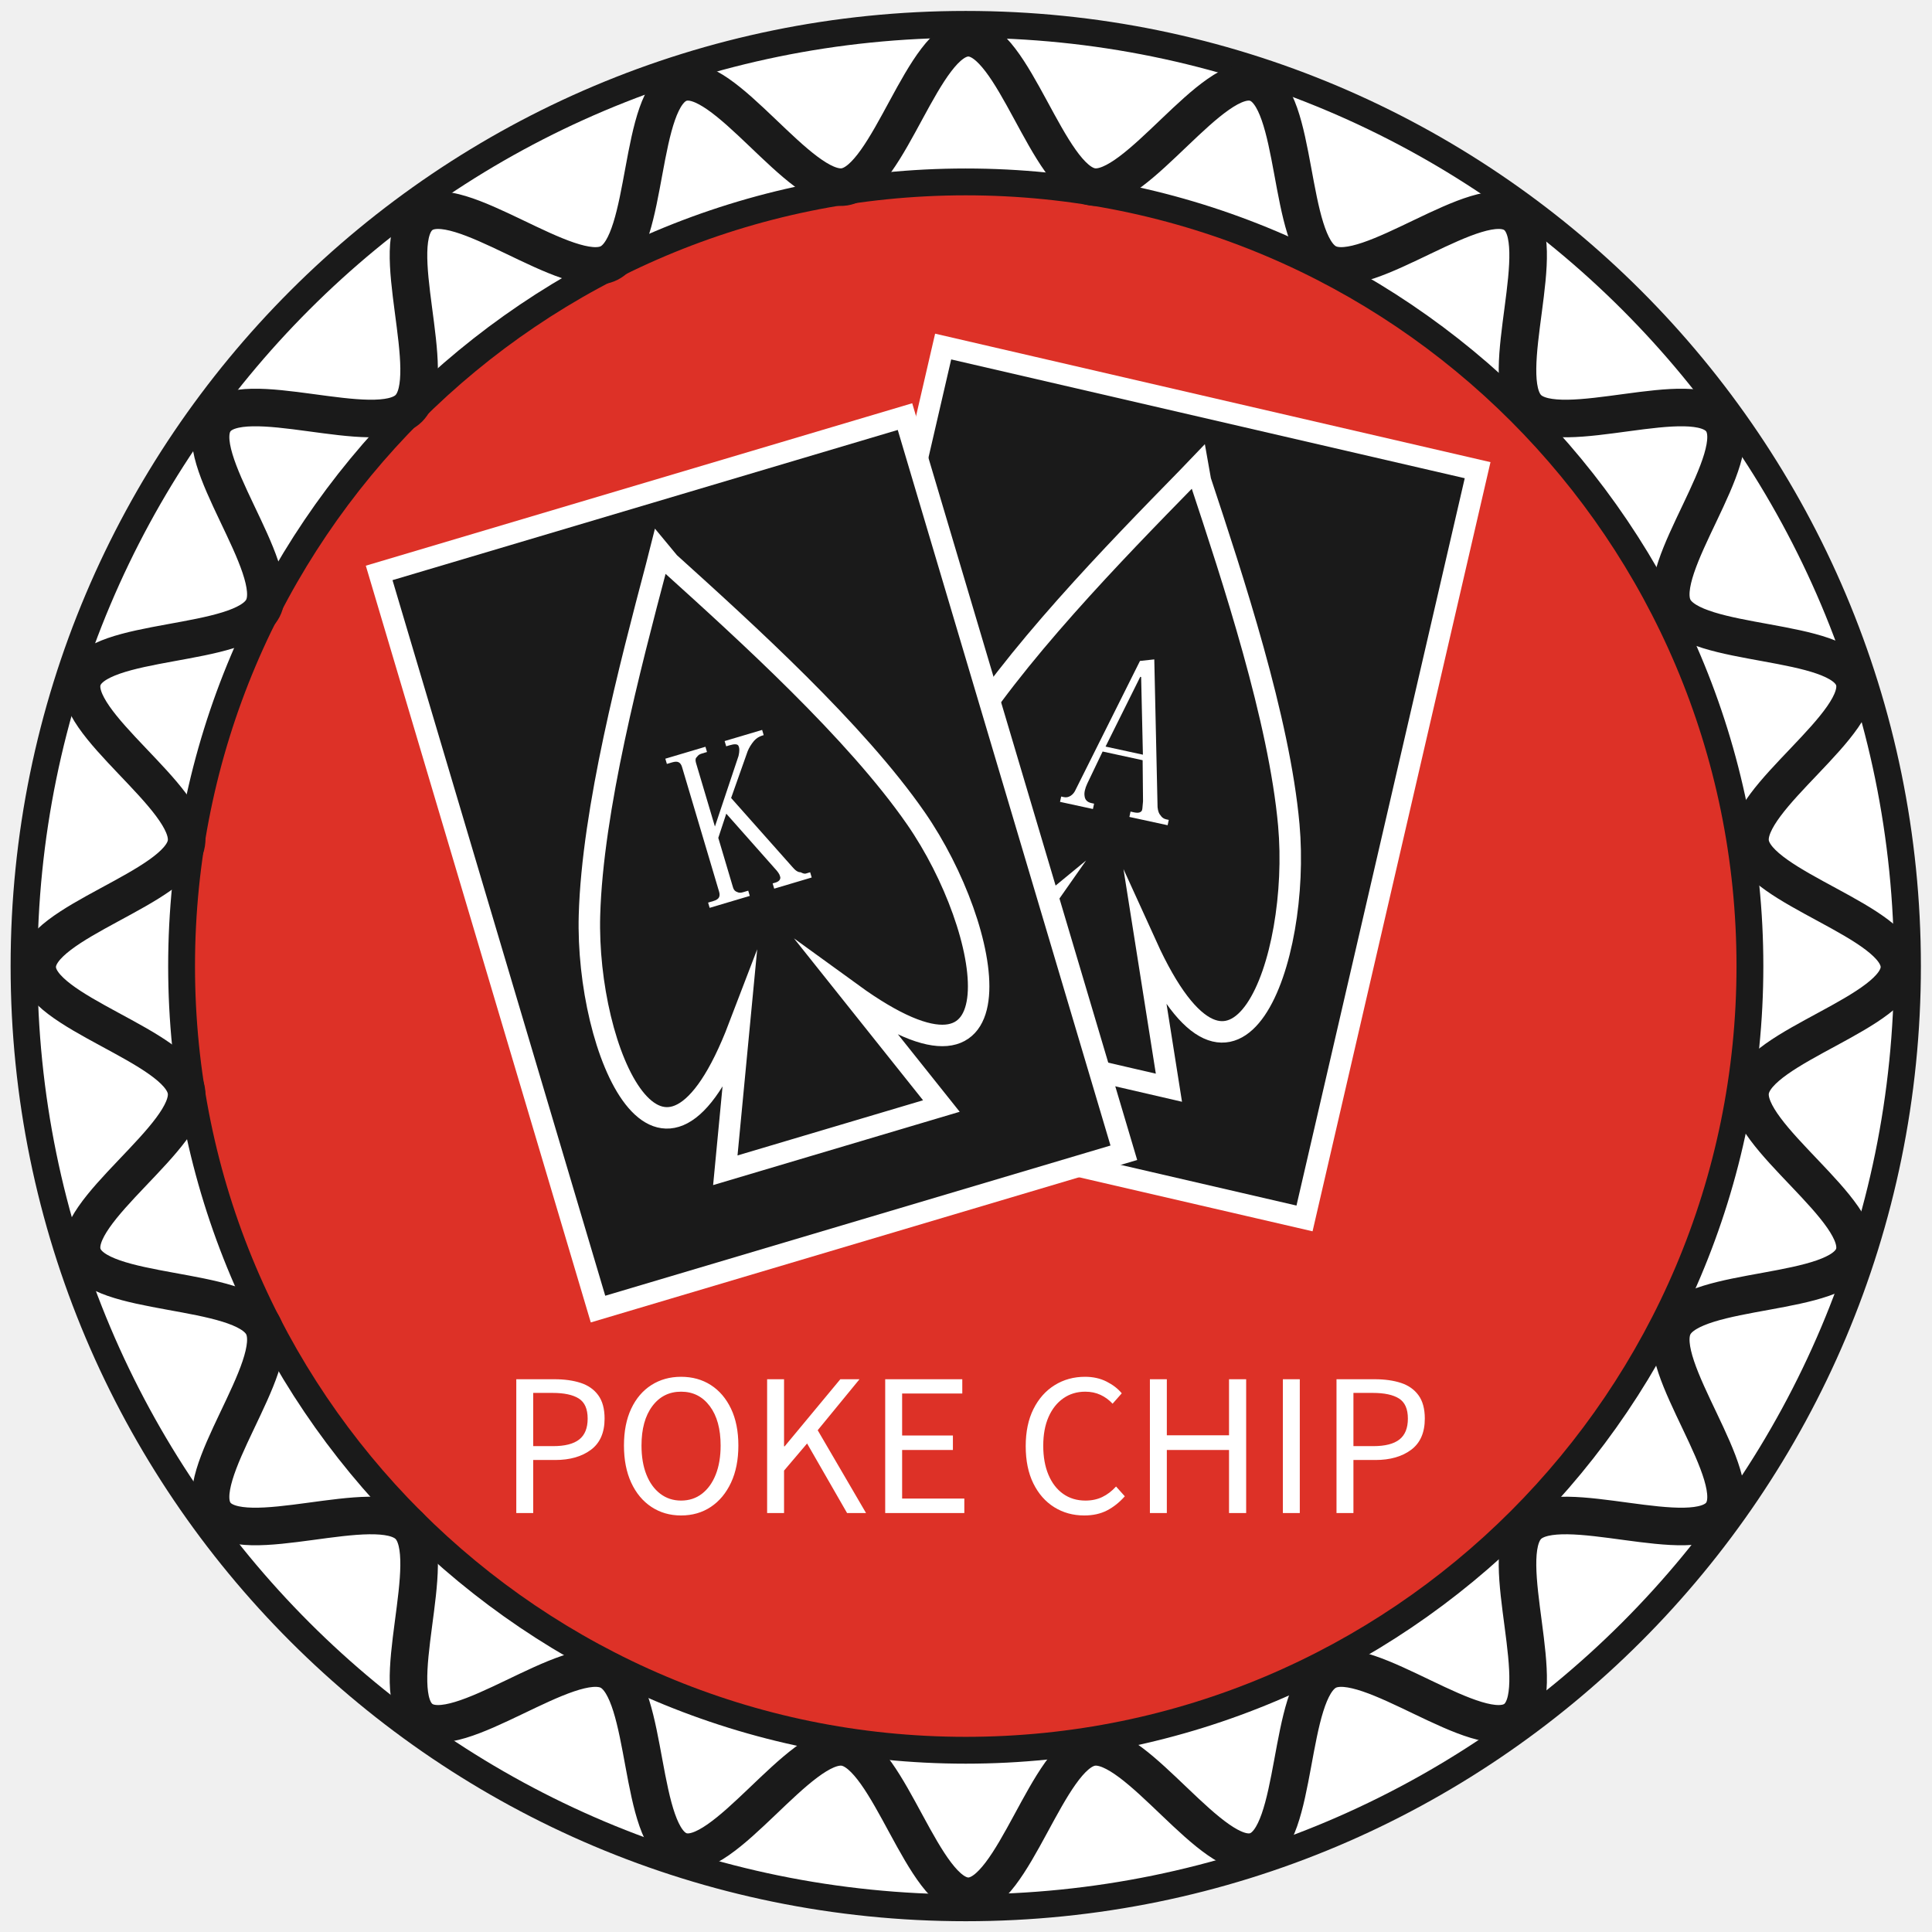
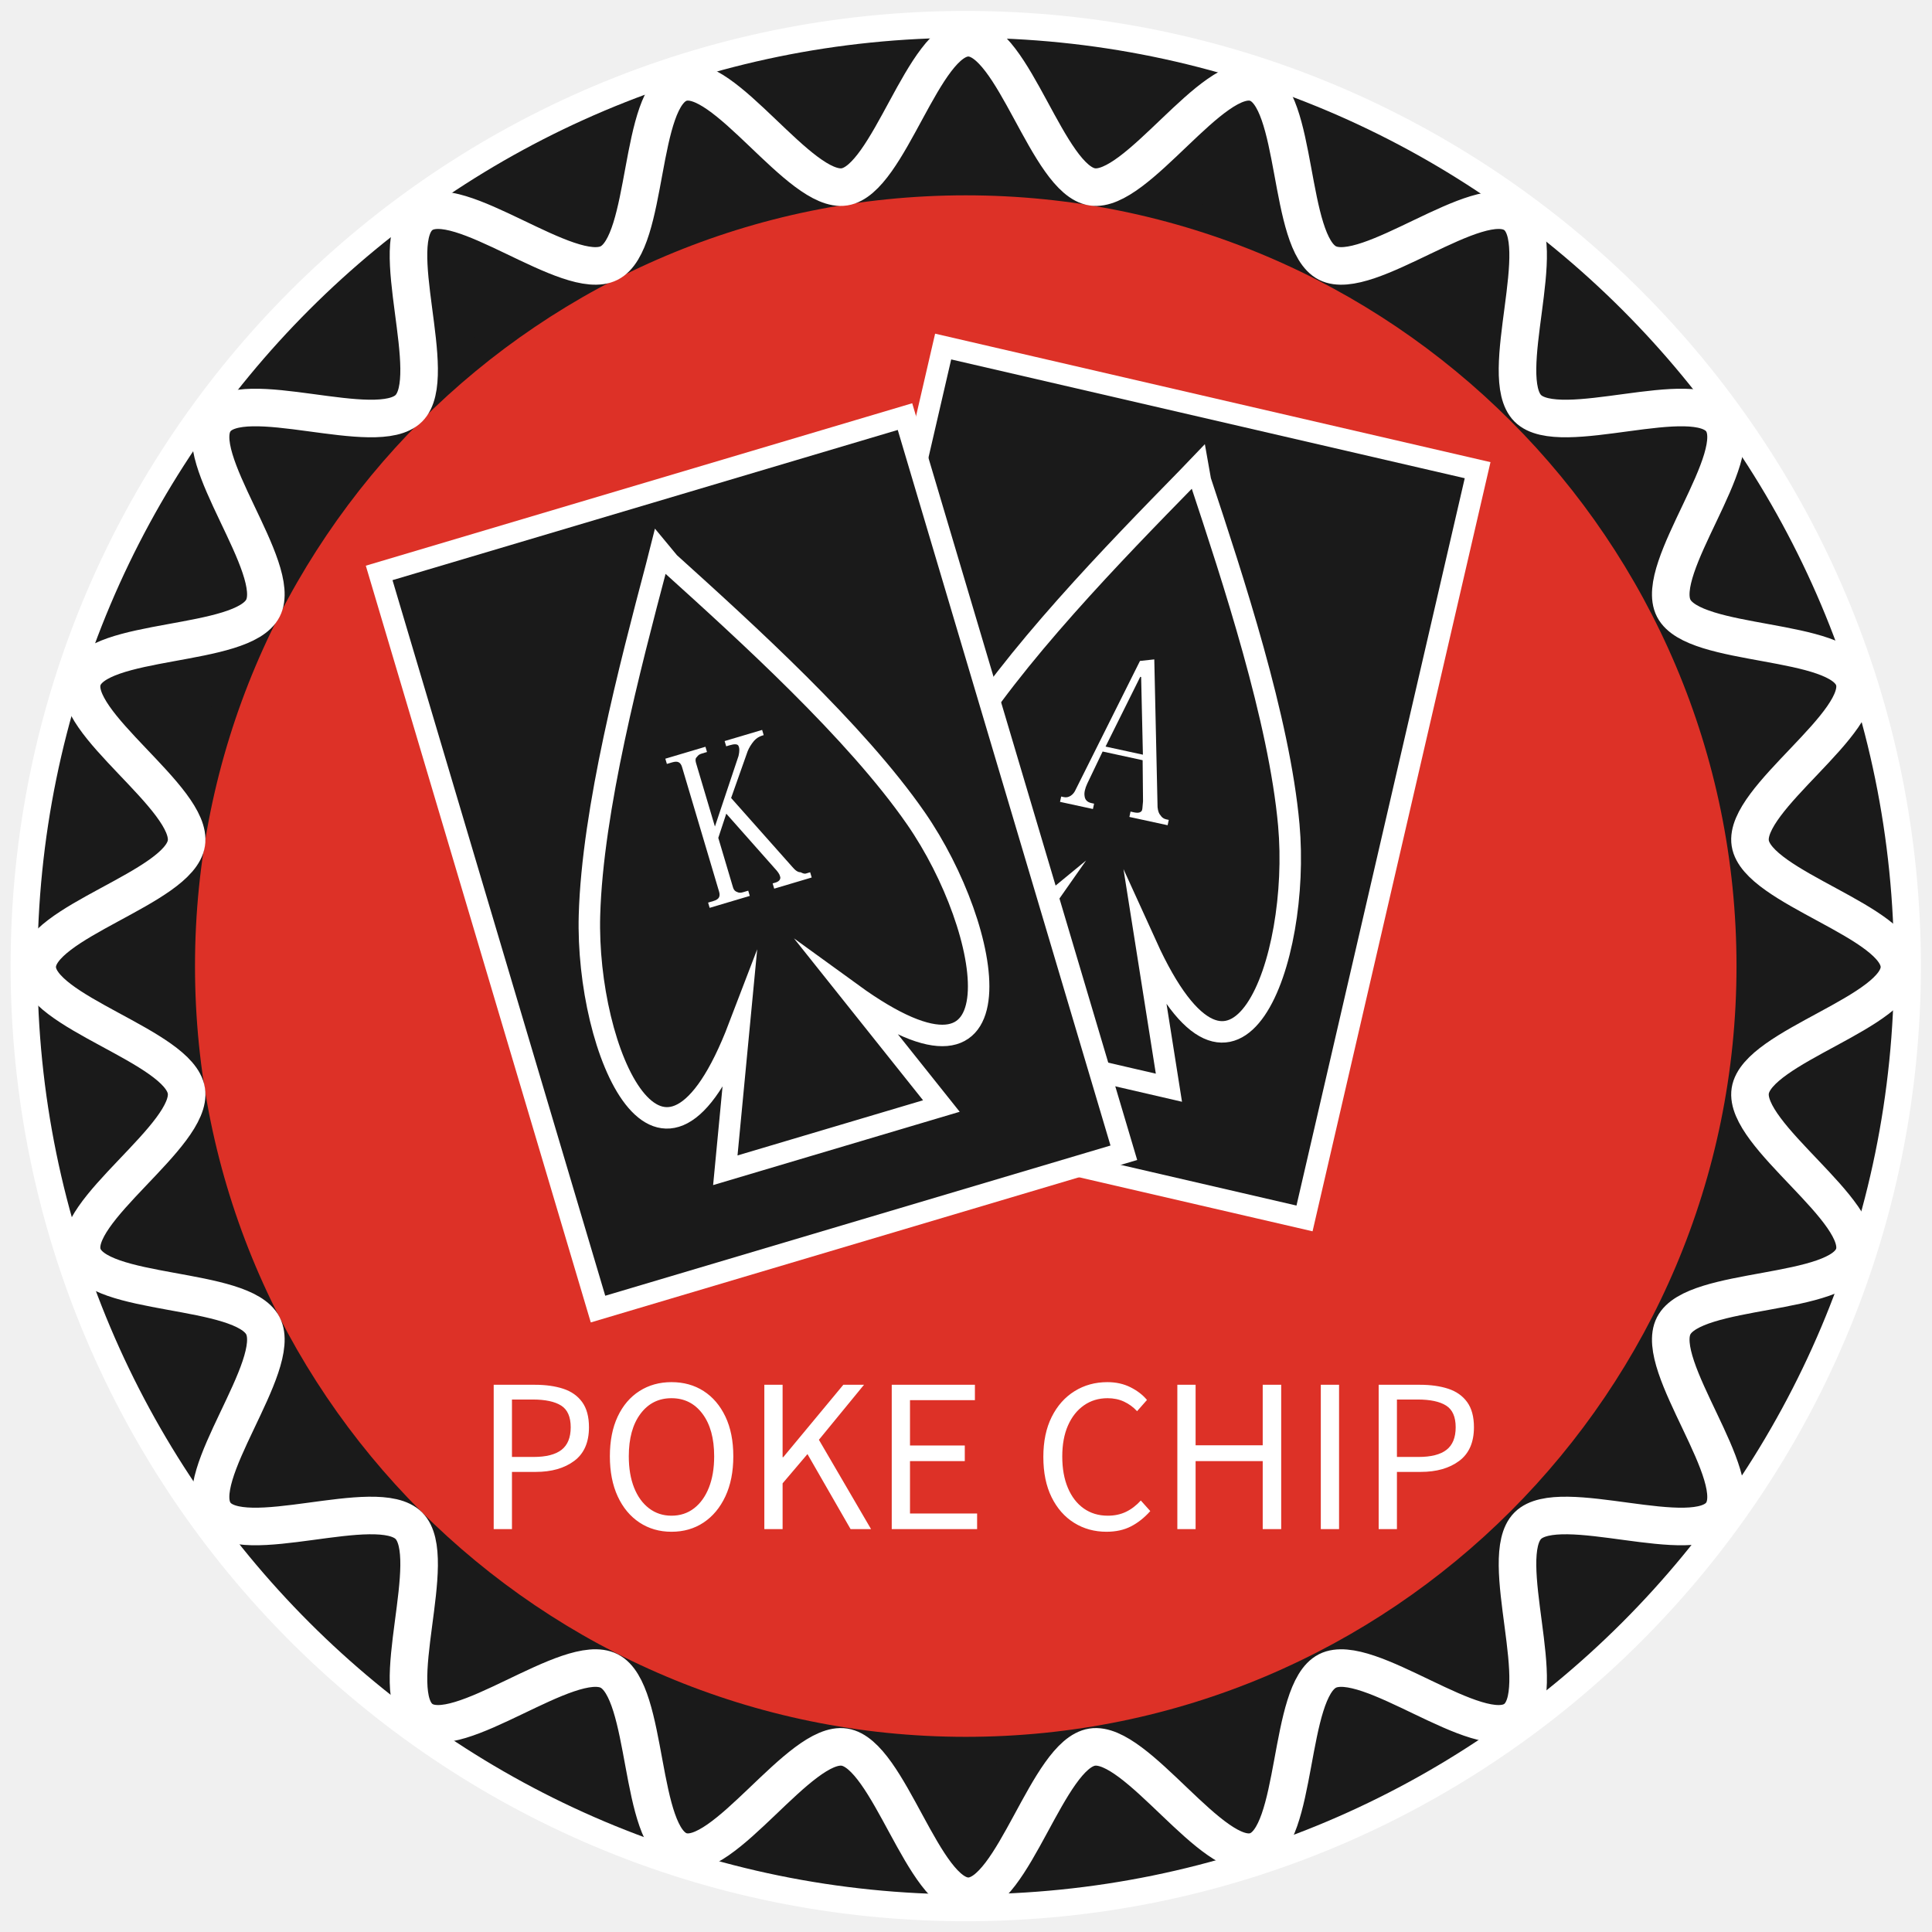
<svg xmlns="http://www.w3.org/2000/svg" viewBox="108.7 201.8 360 360" width="360" height="360">
  <g id="Layer_1" data-name="Layer 1">
-     <circle cx="288.654" cy="381.815" r="175.477" fill="#ffffff" stroke="#1a1a1a" stroke-width="5" stroke-miterlimit="10" />
+     <circle cx="288.654" cy="381.815" r="175.477" fill="#1a1a1a" stroke="#ffffff" stroke-width="5" stroke-miterlimit="10" />
    <circle cx="288.654" cy="381.815" r="146.119" fill="#dd3127" stroke="#1a1a1a" stroke-width="5" stroke-miterlimit="10" />
    <g>
      <g>
        <g>
          <polygon points="284.443,266.374 384.032,289.412 351.779,428.836 252.191,405.798" fill="#1a1a1a" stroke="#ffffff" stroke-width="4" stroke-miterlimit="10" />
          <path d="M332.387 291.387 C338.435 309.651 347.08 335.832 348.849 355.516 C351.11 380.68 338.981 414.623 322.32 377.982 L326.51 404.48 L311.728 401.06 L310.992 400.89 L301.139 398.611 L301.139 398.611 L301.139 398.611 L285.589 395.014 L300.99 373.048 C269.93 398.65 273.94 362.828 287.022 341.214 C297.256 324.306 316.52 304.581 329.974 290.828 L331.927 288.792 Z" fill="#1a1a1a" stroke="#ffffff" stroke-width="4" stroke-miterlimit="10" />
        </g>
        <g>
          <path d="M321.613 343.454 L314.157 341.835 L311.298 347.807 C310.862 348.753 310.694 349.526 310.795 350.126 C310.872 350.837 311.297 351.277 312.07 351.444 L312.567 351.552 L312.351 352.546 L306.221 351.215 L306.437 350.221 L306.934 350.329 C307.376 350.425 307.798 350.343 308.201 350.084 C308.605 349.824 308.922 349.431 309.152 348.902 L321.119 324.956 L323.784 324.667 L324.395 352.212 C324.472 352.923 324.652 353.425 324.936 353.718 C325.195 354.121 325.546 354.371 325.987 354.467 L326.484 354.575 L326.269 355.569 L319.144 354.022 L319.36 353.028 L320.023 353.171 C320.796 353.339 321.286 353.214 321.492 352.797 L321.564 352.465 L321.686 351.104 Z M321.335 327.952 L321.17 327.916 L314.704 340.913 L321.663 342.424 Z" fill="#ffffff" />
        </g>
      </g>
      <g>
        <g>
          <polygon points="179.35,308.556 277.33,279.427 318.111,416.599 220.131,445.729" fill="#1a1a1a" stroke="#ffffff" stroke-width="4" stroke-miterlimit="10" />
          <path d="M233.392 306.64 C247.668 319.537 268.111 338.038 279.367 354.284 C293.756 375.051 299.965 410.557 267.387 386.917 L284.112 407.892 L269.568 412.216 L268.844 412.432 L259.151 415.313 L259.151 415.313 L259.151 415.313 L243.852 419.862 L246.402 393.156 C232.029 430.754 217.833 397.623 218.539 372.368 C219.092 352.611 226.107 325.947 231.018 307.346 L231.711 304.611 Z" fill="#1a1a1a" stroke="#ffffff" stroke-width="4" stroke-miterlimit="10" />
        </g>
        <g>
          <path d="M259.949 365.31 L252.961 367.387 L252.671 366.412 L253.159 366.267 C253.809 366.074 254.124 365.744 254.103 365.279 L254.007 364.954 C253.91 364.629 253.603 364.19 253.084 363.636 L244.032 353.415 L242.543 357.926 L245.297 367.19 C245.426 367.623 245.685 367.9 246.074 368.02 C246.355 368.172 246.713 368.184 247.146 368.055 L248.121 367.765 L248.411 368.74 L240.935 370.963 L240.645 369.987 L241.62 369.698 C242.162 369.536 242.509 369.315 242.661 369.034 C242.814 368.753 242.825 368.396 242.696 367.963 L235.787 344.723 C235.658 344.29 235.453 343.997 235.172 343.844 C234.891 343.692 234.48 343.697 233.938 343.858 L232.963 344.147 L232.673 343.172 L240.149 340.95 L240.439 341.925 L239.464 342.215 C239.03 342.344 238.737 342.549 238.585 342.83 C238.292 343.035 238.227 343.408 238.388 343.95 L241.915 355.813 L246.316 342.654 C246.524 341.767 246.509 341.123 246.272 340.721 C246.067 340.429 245.531 340.411 244.664 340.669 L244.014 340.862 L243.724 339.887 L250.712 337.809 L251.002 338.784 L250.677 338.881 C250.136 339.042 249.642 339.366 249.197 339.852 C248.676 340.478 248.279 341.127 248.007 341.798 L244.932 350.494 L256.365 363.368 C256.916 364.03 257.424 364.351 257.889 364.33 C258.311 364.559 258.63 364.64 258.847 364.576 L259.66 364.334 Z" fill="#ffffff" />
        </g>
      </g>
    </g>
    <g>
-       <path d="M204.902 483.729 L204.902 458.801 L212.008 458.801 C213.883 458.801 215.517 459.029 216.91 459.485 C218.304 459.941 219.393 460.707 220.178 461.784 C220.964 462.86 221.356 464.311 221.356 466.135 C221.356 468.744 220.508 470.682 218.81 471.949 C217.113 473.215 214.896 473.849 212.16 473.849 L208.056 473.849 L208.056 483.729 Z M208.056 471.265 L211.78 471.265 C213.959 471.265 215.574 470.853 216.625 470.03 C217.677 469.206 218.202 467.908 218.202 466.135 C218.202 464.336 217.651 463.088 216.549 462.392 C215.447 461.695 213.807 461.347 211.628 461.347 L208.056 461.347 Z M235.606 484.185 C233.529 484.185 231.686 483.653 230.077 482.589 C228.469 481.525 227.215 480.017 226.315 478.067 C225.416 476.116 224.966 473.811 224.966 471.151 C224.966 468.491 225.416 466.204 226.315 464.292 C227.215 462.379 228.469 460.91 230.077 459.884 C231.686 458.858 233.529 458.345 235.606 458.345 C237.709 458.345 239.558 458.858 241.154 459.884 C242.75 460.91 244.004 462.379 244.916 464.292 C245.828 466.204 246.284 468.491 246.284 471.151 C246.284 473.811 245.828 476.116 244.916 478.067 C244.004 480.017 242.75 481.525 241.154 482.589 C239.558 483.653 237.709 484.185 235.606 484.185 Z M235.606 481.411 C237.101 481.411 238.399 480.986 239.501 480.138 C240.603 479.289 241.458 478.098 242.066 476.566 C242.674 475.033 242.978 473.228 242.978 471.151 C242.978 468.06 242.307 465.615 240.964 463.817 C239.622 462.018 237.836 461.119 235.606 461.119 C233.377 461.119 231.591 462.018 230.248 463.817 C228.906 465.615 228.234 468.06 228.234 471.151 C228.234 473.228 228.538 475.033 229.146 476.566 C229.754 478.098 230.616 479.289 231.73 480.138 C232.845 480.986 234.137 481.411 235.606 481.411 Z M251.642 483.729 L251.642 458.801 L254.796 458.801 L254.796 471.303 L254.91 471.303 L265.284 458.801 L268.856 458.801 L261.066 468.301 L270.072 483.729 L266.538 483.729 L259.09 470.771 L254.796 475.825 L254.796 483.729 Z M273.644 483.729 L273.644 458.801 L288.008 458.801 L288.008 461.461 L276.798 461.461 L276.798 469.289 L286.26 469.289 L286.26 471.987 L276.798 471.987 L276.798 481.031 L288.388 481.031 L288.388 483.729 Z M310.732 484.185 C308.655 484.185 306.793 483.672 305.146 482.646 C303.5 481.62 302.201 480.144 301.251 478.219 C300.301 476.293 299.826 473.975 299.826 471.265 C299.826 468.579 300.308 466.274 301.27 464.349 C302.233 462.423 303.55 460.941 305.222 459.903 C306.894 458.864 308.782 458.345 310.884 458.345 C312.379 458.345 313.715 458.642 314.893 459.238 C316.071 459.833 317.015 460.561 317.724 461.423 L316.014 463.361 C315.356 462.651 314.602 462.1 313.753 461.708 C312.905 461.315 311.961 461.119 310.922 461.119 C309.377 461.119 308.015 461.53 306.837 462.354 C305.659 463.177 304.741 464.336 304.082 465.831 C303.424 467.325 303.094 469.111 303.094 471.189 C303.094 473.266 303.417 475.071 304.063 476.604 C304.709 478.136 305.621 479.321 306.799 480.157 C307.977 480.993 309.364 481.411 310.96 481.411 C312.126 481.411 313.171 481.189 314.095 480.746 C315.02 480.302 315.875 479.65 316.66 478.789 L318.294 480.613 C317.281 481.753 316.173 482.633 314.969 483.254 C313.766 483.874 312.354 484.185 310.732 484.185 Z M322.968 483.729 L322.968 458.801 L326.122 458.801 L326.122 469.251 L337.712 469.251 L337.712 458.801 L340.904 458.801 L340.904 483.729 L337.712 483.729 L337.712 471.987 L326.122 471.987 L326.122 483.729 Z M347.744 483.729 L347.744 458.801 L350.898 458.801 L350.898 483.729 Z M357.738 483.729 L357.738 458.801 L364.844 458.801 C366.719 458.801 368.353 459.029 369.746 459.485 C371.14 459.941 372.229 460.707 373.014 461.784 C373.8 462.86 374.192 464.311 374.192 466.135 C374.192 468.744 373.344 470.682 371.646 471.949 C369.949 473.215 367.732 473.849 364.996 473.849 L360.892 473.849 L360.892 483.729 Z M360.892 471.265 L364.616 471.265 C366.795 471.265 368.41 470.853 369.461 470.03 C370.513 469.206 371.038 467.908 371.038 466.135 C371.038 464.336 370.487 463.088 369.385 462.392 C368.283 461.695 366.643 461.347 364.464 461.347 L360.892 461.347 Z" fill="#ffffff" />
+       <path d="M200.693 486.729 L200.693 459.833 L208.36 459.833 C210.383 459.833 212.146 460.079 213.649 460.571 C215.152 461.063 216.328 461.889 217.175 463.051 C218.022 464.213 218.446 465.778 218.446 467.746 C218.446 470.561 217.53 472.652 215.699 474.019 C213.868 475.385 211.476 476.069 208.524 476.069 L204.096 476.069 L204.096 486.729 Z M204.096 473.281 L208.114 473.281 C210.465 473.281 212.207 472.836 213.341 471.948 C214.476 471.06 215.043 469.659 215.043 467.746 C215.043 465.805 214.448 464.459 213.259 463.707 C212.07 462.955 210.301 462.58 207.95 462.58 L204.096 462.58 Z M233.821 487.221 C231.58 487.221 229.591 486.647 227.855 485.499 C226.12 484.351 224.767 482.724 223.796 480.62 C222.826 478.515 222.341 476.028 222.341 473.158 C222.341 470.288 222.826 467.821 223.796 465.757 C224.767 463.693 226.12 462.108 227.855 461.001 C229.591 459.894 231.58 459.341 233.821 459.341 C236.09 459.341 238.085 459.894 239.807 461.001 C241.529 462.108 242.882 463.693 243.866 465.757 C244.85 467.821 245.342 470.288 245.342 473.158 C245.342 476.028 244.85 478.515 243.866 480.62 C242.882 482.724 241.529 484.351 239.807 485.499 C238.085 486.647 236.09 487.221 233.821 487.221 Z M233.821 484.228 C235.434 484.228 236.834 483.77 238.023 482.854 C239.212 481.938 240.135 480.654 240.791 479 C241.447 477.346 241.775 475.399 241.775 473.158 C241.775 469.823 241.051 467.185 239.602 465.245 C238.153 463.304 236.226 462.334 233.821 462.334 C231.416 462.334 229.489 463.304 228.04 465.245 C226.591 467.185 225.867 469.823 225.867 473.158 C225.867 475.399 226.195 477.346 226.851 479 C227.507 480.654 228.436 481.938 229.639 482.854 C230.842 483.77 232.236 484.228 233.821 484.228 Z M251.123 486.729 L251.123 459.833 L254.526 459.833 L254.526 473.322 L254.649 473.322 L265.842 459.833 L269.696 459.833 L261.291 470.083 L271.008 486.729 L267.195 486.729 L259.159 472.748 L254.526 478.201 L254.526 486.729 Z M274.862 486.729 L274.862 459.833 L290.36 459.833 L290.36 462.703 L278.265 462.703 L278.265 471.149 L288.474 471.149 L288.474 474.06 L278.265 474.06 L278.265 483.818 L290.77 483.818 L290.77 486.729 Z M314.878 487.221 C312.637 487.221 310.628 486.667 308.851 485.56 C307.074 484.453 305.673 482.861 304.648 480.784 C303.623 478.706 303.111 476.205 303.111 473.281 C303.111 470.383 303.63 467.896 304.669 465.819 C305.708 463.741 307.129 462.142 308.933 461.022 C310.737 459.901 312.773 459.341 315.042 459.341 C316.655 459.341 318.096 459.662 319.367 460.304 C320.638 460.946 321.657 461.732 322.422 462.662 L320.577 464.753 C319.866 463.987 319.053 463.393 318.137 462.969 C317.222 462.545 316.204 462.334 315.083 462.334 C313.416 462.334 311.946 462.778 310.675 463.666 C309.404 464.554 308.414 465.805 307.703 467.418 C306.992 469.03 306.637 470.957 306.637 473.199 C306.637 475.44 306.985 477.387 307.682 479.041 C308.379 480.695 309.363 481.973 310.634 482.875 C311.905 483.777 313.402 484.228 315.124 484.228 C316.381 484.228 317.509 483.988 318.506 483.51 C319.504 483.032 320.427 482.328 321.274 481.399 L323.037 483.367 C321.944 484.597 320.748 485.546 319.449 486.216 C318.151 486.886 316.627 487.221 314.878 487.221 Z M328.08 486.729 L328.08 459.833 L331.483 459.833 L331.483 471.108 L343.988 471.108 L343.988 459.833 L347.432 459.833 L347.432 486.729 L343.988 486.729 L343.988 474.06 L331.483 474.06 L331.483 486.729 Z M354.812 486.729 L354.812 459.833 L358.215 459.833 L358.215 486.729 Z M365.595 486.729 L365.595 459.833 L373.262 459.833 C375.285 459.833 377.048 460.079 378.551 460.571 C380.054 461.063 381.23 461.889 382.077 463.051 C382.924 464.213 383.348 465.778 383.348 467.746 C383.348 470.561 382.432 472.652 380.601 474.019 C378.77 475.385 376.378 476.069 373.426 476.069 L368.998 476.069 L368.998 486.729 Z M368.998 473.281 L373.016 473.281 C375.367 473.281 377.109 472.836 378.243 471.948 C379.378 471.06 379.945 469.659 379.945 467.746 C379.945 465.805 379.35 464.459 378.161 463.707 C376.972 462.955 375.203 462.58 372.852 462.58 L368.998 462.58 Z" fill="#ffffff" />
    </g>
-     <path d="M115.628 381.987 C115.628 373.591 142.119 367.219 143.426 358.925 C144.734 350.631 121.497 336.39 124.097 328.407 C126.698 320.424 153.865 322.601 157.692 315.128 C161.52 307.656 143.869 286.894 148.82 280.113 C153.771 273.332 178.93 283.813 184.877 277.886 C190.823 271.959 180.422 246.766 187.219 241.836 C194.015 236.906 214.726 254.618 222.209 250.81 C229.692 247.002 227.577 219.83 235.565 217.245 C243.553 214.66 257.76 237.919 266.055 236.62 C274.35 235.321 280.735 208.832 289.131 208.832 C297.527 208.832 303.912 235.321 312.207 236.62 C320.501 237.919 334.708 214.66 342.697 217.245 C350.685 219.83 348.569 247.002 356.052 250.81 C363.535 254.618 384.247 236.906 391.043 241.836 C397.839 246.766 387.438 271.959 393.385 277.886 C399.331 283.813 424.491 273.332 429.442 280.113 C434.393 286.894 416.742 307.656 420.569 315.128 C424.397 322.601 451.564 320.424 454.164 328.407 C456.765 336.39 433.528 350.631 434.835 358.925 C436.143 367.219 462.634 373.591 462.634 381.987 C462.634 390.383 436.143 396.755 434.835 405.048 C433.528 413.342 456.765 427.583 454.164 435.566 C451.564 443.549 424.397 441.372 420.569 448.845 C416.742 456.318 434.393 477.079 429.442 483.86 C424.491 490.641 399.331 480.16 393.385 486.087 C387.438 492.015 397.839 517.207 391.043 522.137 C384.247 527.067 363.535 509.355 356.052 513.163 C348.569 516.971 350.685 544.143 342.697 546.728 C334.708 549.314 320.501 526.054 312.207 527.353 C303.912 528.652 297.527 555.142 289.131 555.142 C280.735 555.142 274.35 528.652 266.055 527.353 C257.76 526.054 243.553 549.314 235.565 546.728 C227.577 544.143 229.692 516.971 222.209 513.163 C214.726 509.355 194.015 527.067 187.219 522.137 C180.422 517.207 190.823 492.015 184.877 486.087 C178.93 480.16 153.771 490.641 148.82 483.86 C143.869 477.079 161.52 456.318 157.692 448.845 C153.865 441.372 126.698 443.549 124.097 435.566 C121.497 427.583 144.734 413.342 143.426 405.048 C142.119 396.755 115.628 390.383 115.628 381.987 Z" fill="none" stroke="#1a1a1a" stroke-width="7" stroke-miterlimit="10" />
+     <path d="M115.628 381.987 C115.628 373.591 142.119 367.219 143.426 358.925 C144.734 350.631 121.497 336.39 124.097 328.407 C126.698 320.424 153.865 322.601 157.692 315.128 C161.52 307.656 143.869 286.894 148.82 280.113 C153.771 273.332 178.93 283.813 184.877 277.886 C190.823 271.959 180.422 246.766 187.219 241.836 C194.015 236.906 214.726 254.618 222.209 250.81 C229.692 247.002 227.577 219.83 235.565 217.245 C243.553 214.66 257.76 237.919 266.055 236.62 C274.35 235.321 280.735 208.832 289.131 208.832 C297.527 208.832 303.912 235.321 312.207 236.62 C320.501 237.919 334.708 214.66 342.697 217.245 C350.685 219.83 348.569 247.002 356.052 250.81 C363.535 254.618 384.247 236.906 391.043 241.836 C397.839 246.766 387.438 271.959 393.385 277.886 C399.331 283.813 424.491 273.332 429.442 280.113 C434.393 286.894 416.742 307.656 420.569 315.128 C424.397 322.601 451.564 320.424 454.164 328.407 C456.765 336.39 433.528 350.631 434.835 358.925 C436.143 367.219 462.634 373.591 462.634 381.987 C462.634 390.383 436.143 396.755 434.835 405.048 C433.528 413.342 456.765 427.583 454.164 435.566 C451.564 443.549 424.397 441.372 420.569 448.845 C416.742 456.318 434.393 477.079 429.442 483.86 C424.491 490.641 399.331 480.16 393.385 486.087 C387.438 492.015 397.839 517.207 391.043 522.137 C384.247 527.067 363.535 509.355 356.052 513.163 C348.569 516.971 350.685 544.143 342.697 546.728 C334.708 549.314 320.501 526.054 312.207 527.353 C303.912 528.652 297.527 555.142 289.131 555.142 C280.735 555.142 274.35 528.652 266.055 527.353 C257.76 526.054 243.553 549.314 235.565 546.728 C227.577 544.143 229.692 516.971 222.209 513.163 C214.726 509.355 194.015 527.067 187.219 522.137 C180.422 517.207 190.823 492.015 184.877 486.087 C178.93 480.16 153.771 490.641 148.82 483.86 C143.869 477.079 161.52 456.318 157.692 448.845 C153.865 441.372 126.698 443.549 124.097 435.566 C121.497 427.583 144.734 413.342 143.426 405.048 C142.119 396.755 115.628 390.383 115.628 381.987 Z" fill="none" stroke="#ffffff" stroke-width="7" stroke-miterlimit="10" />
  </g>
</svg>
